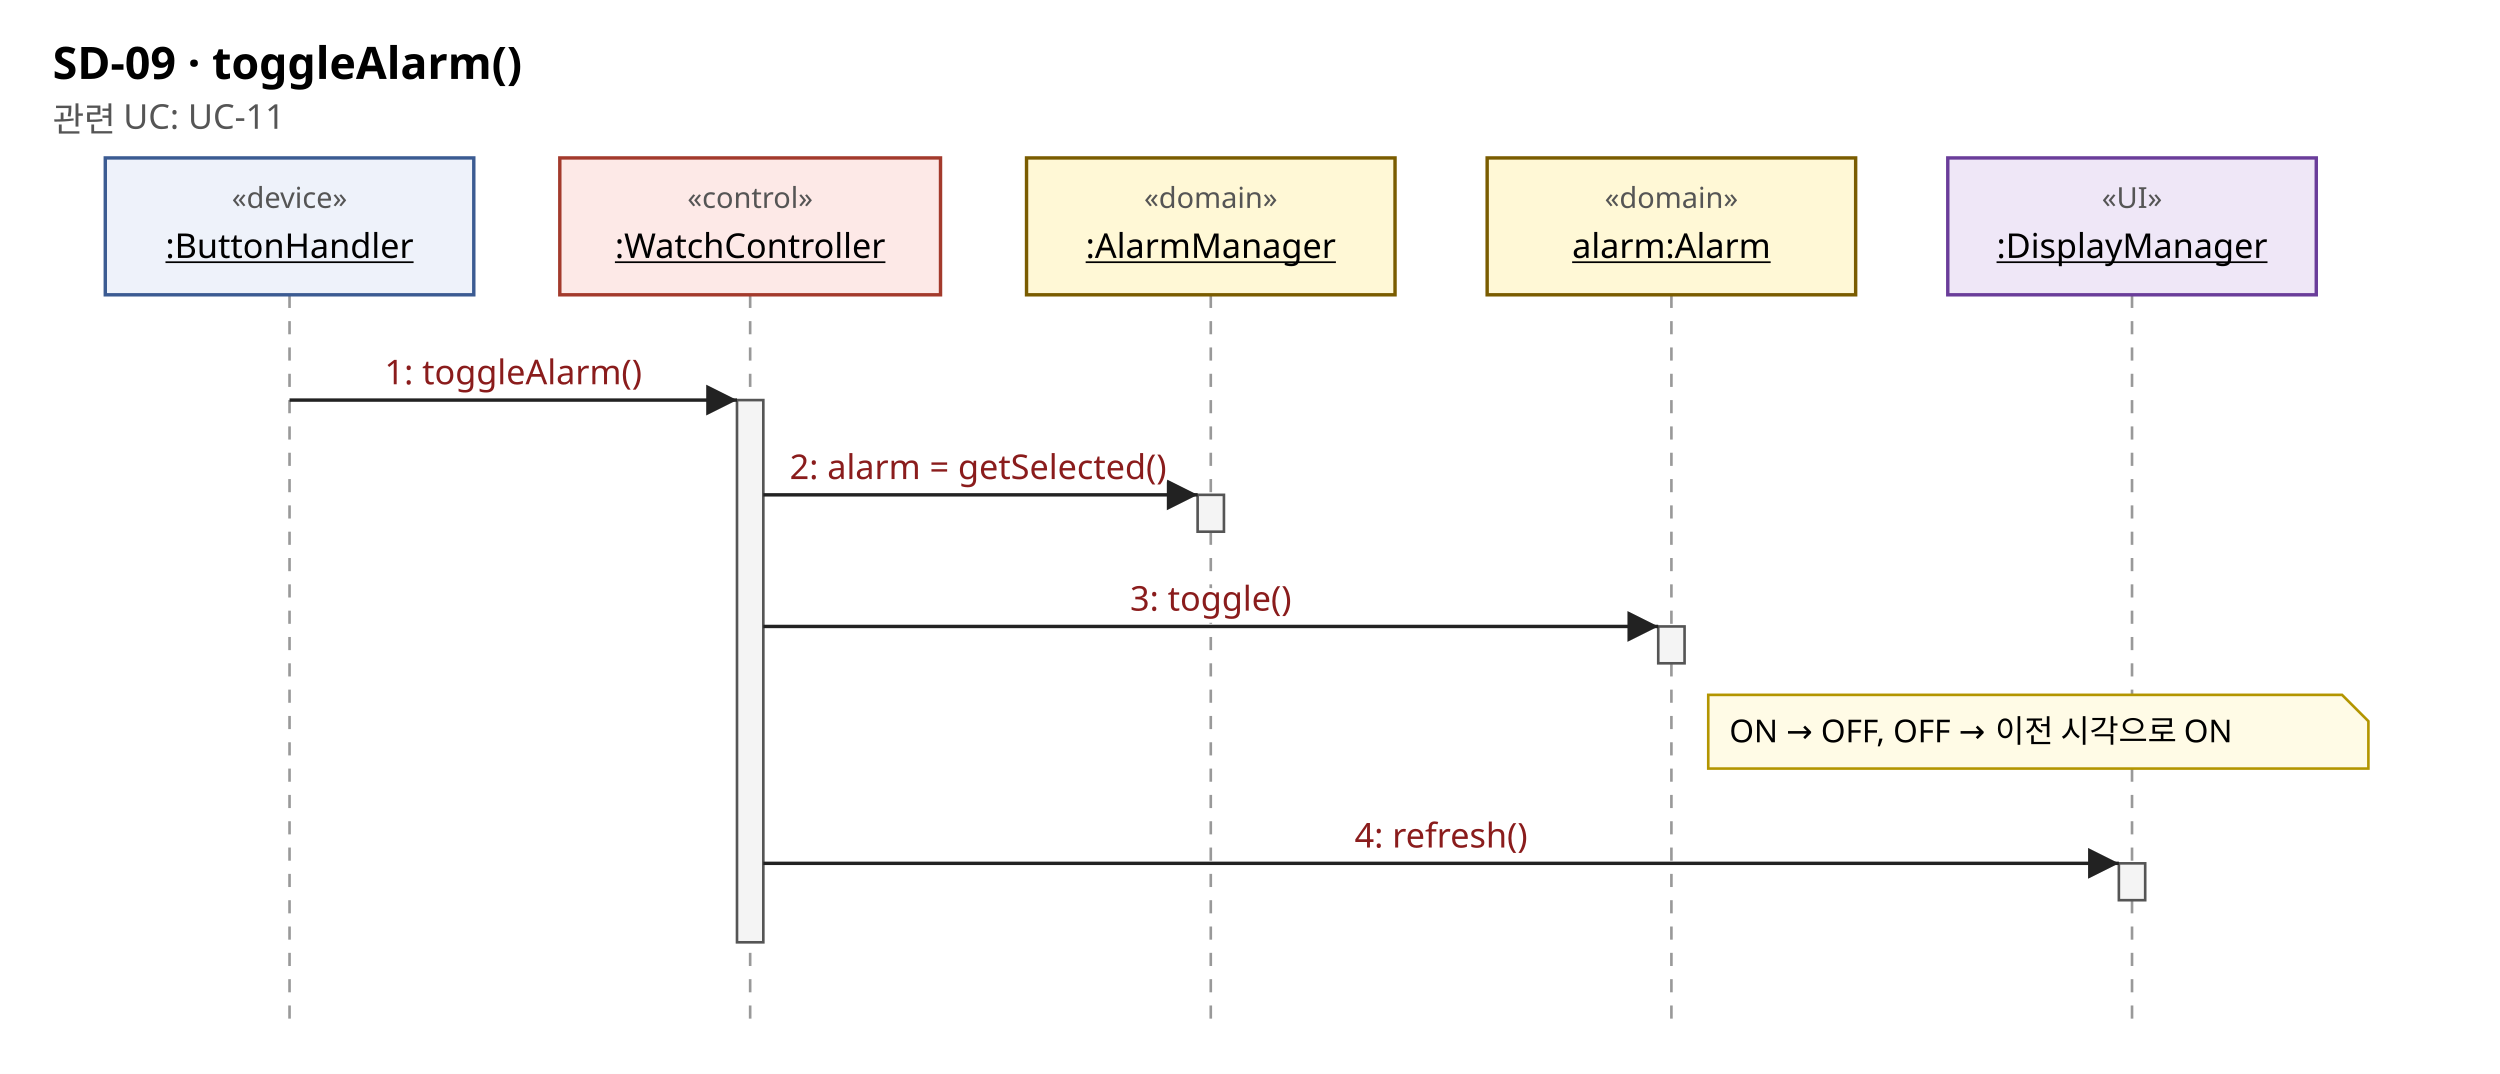
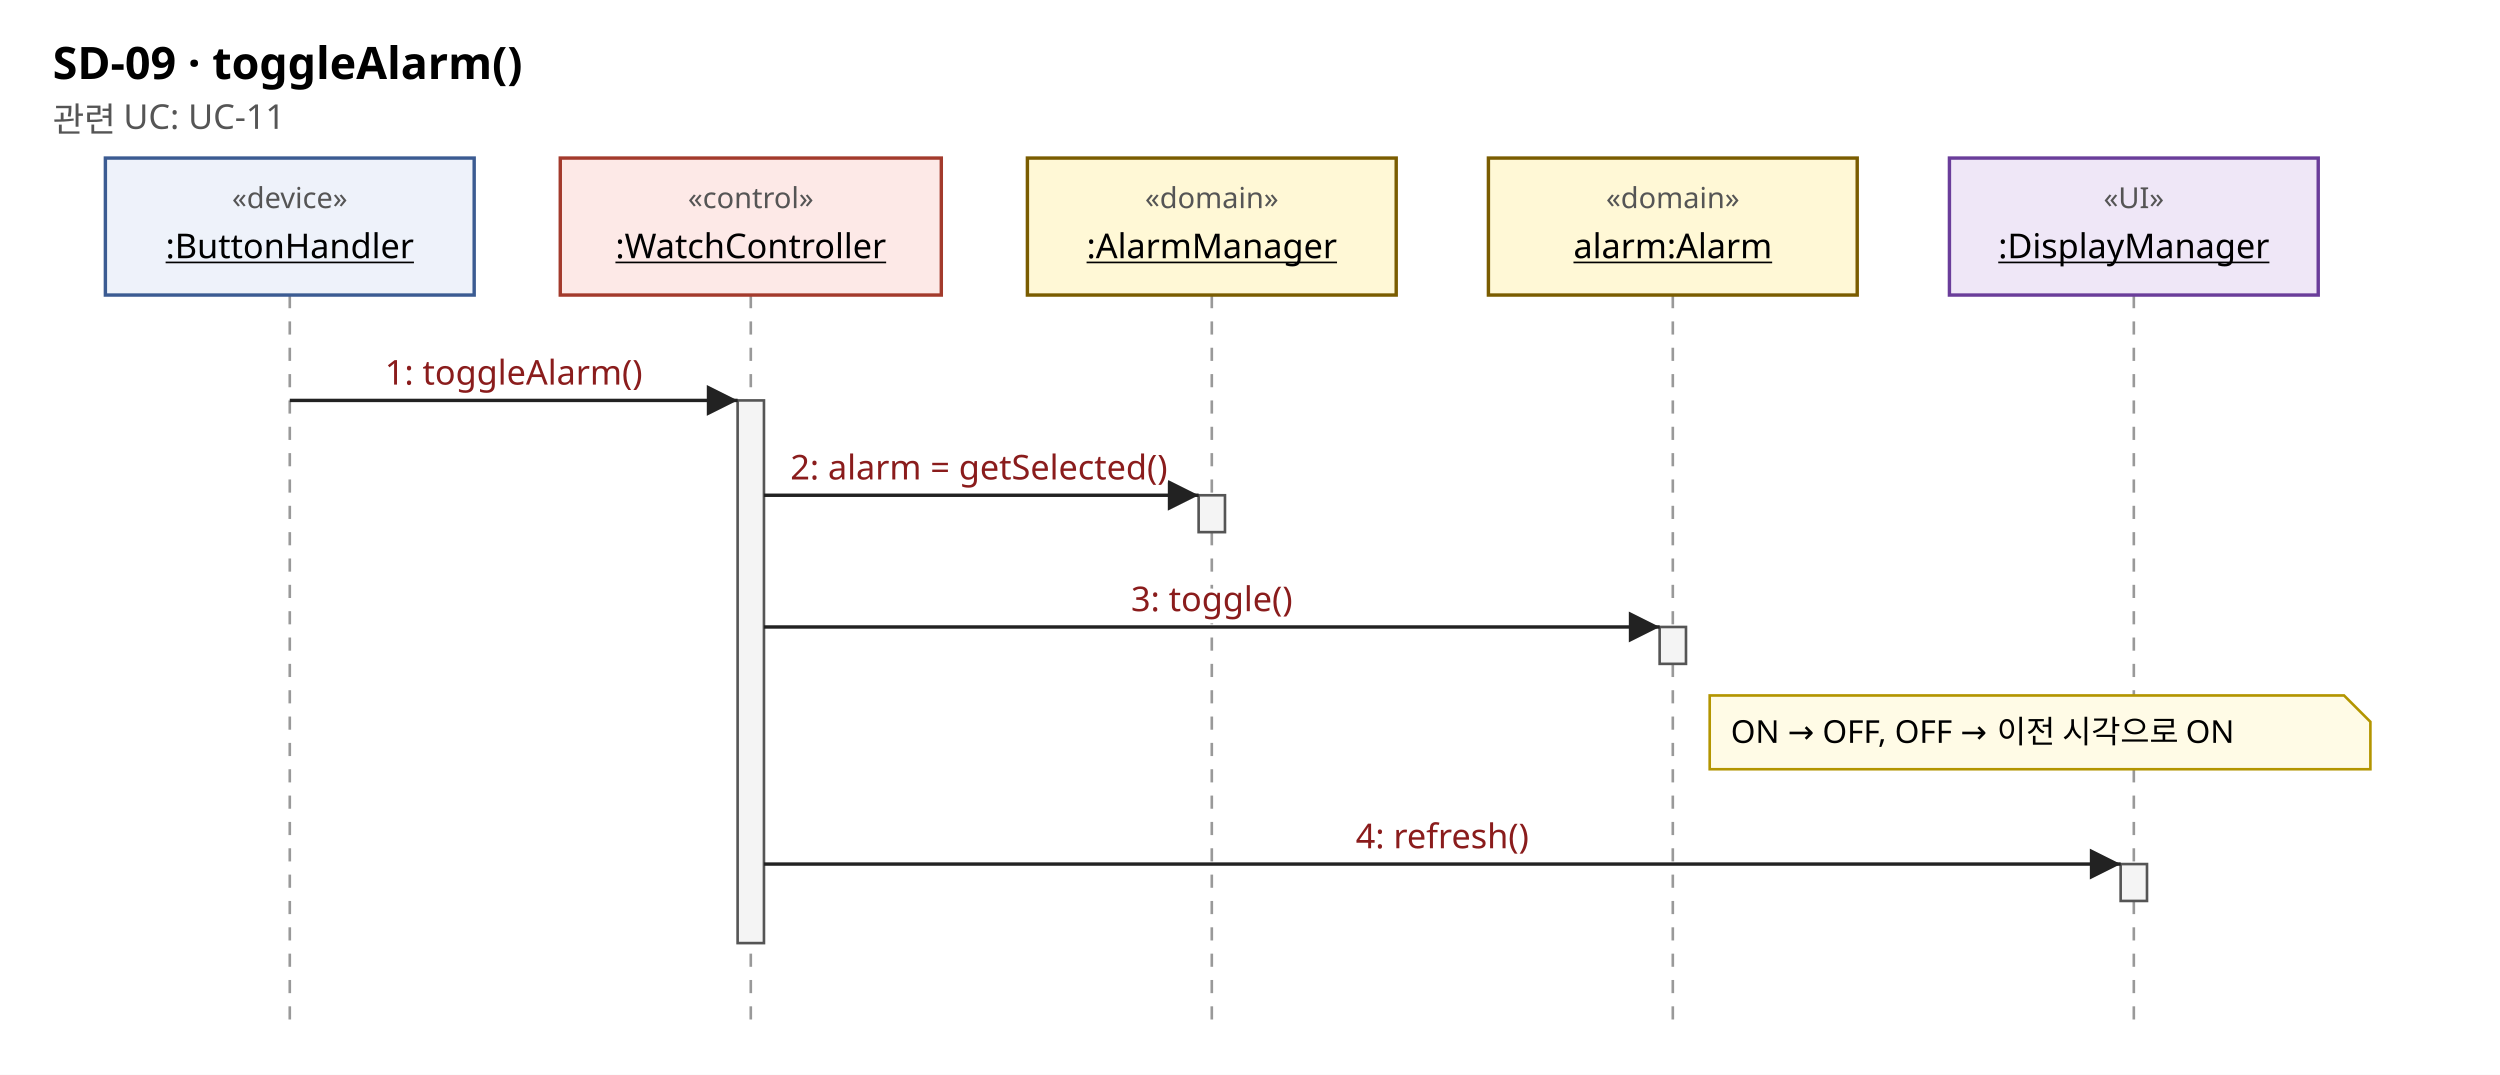
- <svg xmlns="http://www.w3.org/2000/svg" width="949.8" height="408" viewBox="0 0 949.8 408" font-family="Malgun Gothic, Apple SD Gothic Neo, Noto Sans KR, WenQuanYi Zen Hei, sans-serif">
+ <svg xmlns="http://www.w3.org/2000/svg" width="949" height="408" viewBox="0 0 949 408" font-family="Malgun Gothic, Apple SD Gothic Neo, Noto Sans KR, WenQuanYi Zen Hei, sans-serif">
  <defs>
    <marker id="f" viewBox="0 0 10 10" refX="10" refY="5" markerWidth="9" markerHeight="9" orient="auto">
      <path d="M0,0 L10,5 L0,10 z" fill="#222" />
    </marker>
  </defs>
-   <rect width="949.8" height="408" fill="#fff" />
+   <rect width="949" height="408" fill="#fff" />
  <text x="20" y="30" font-size="17" font-weight="bold">SD-09 · toggleAlarm()</text>
  <text x="20" y="50" font-size="13" fill="#555">관련 UC: UC-11</text>
  <line x1="110" y1="112" x2="110" y2="388" stroke="#999" stroke-dasharray="5 5" />
  <rect x="40.0" y="60" width="140" height="52" fill="#eef2fa" stroke="#3b5b92" stroke-width="1.3" />
  <text x="110" y="79" text-anchor="middle" font-size="11" fill="#555">«device»</text>
  <text x="110" y="98" text-anchor="middle" font-size="13" text-decoration="underline">:ButtonHandler</text>
  <line x1="285" y1="112" x2="285" y2="388" stroke="#999" stroke-dasharray="5 5" />
  <rect x="212.68" y="60" width="144.64" height="52" fill="#fde9e7" stroke="#a33a2c" stroke-width="1.3" />
  <text x="285" y="79" text-anchor="middle" font-size="11" fill="#555">«control»</text>
  <text x="285" y="98" text-anchor="middle" font-size="13" text-decoration="underline">:WatchController</text>
  <line x1="460" y1="112" x2="460" y2="388" stroke="#999" stroke-dasharray="5 5" />
  <rect x="390.0" y="60" width="140" height="52" fill="#fff8d6" stroke="#7a5c00" stroke-width="1.3" />
  <text x="460" y="79" text-anchor="middle" font-size="11" fill="#555">«domain»</text>
  <text x="460" y="98" text-anchor="middle" font-size="13" text-decoration="underline">:AlarmManager</text>
  <line x1="635" y1="112" x2="635" y2="388" stroke="#999" stroke-dasharray="5 5" />
  <rect x="565.0" y="60" width="140" height="52" fill="#fff8d6" stroke="#7a5c00" stroke-width="1.3" />
  <text x="635" y="79" text-anchor="middle" font-size="11" fill="#555">«domain»</text>
  <text x="635" y="98" text-anchor="middle" font-size="13" text-decoration="underline">alarm:Alarm</text>
  <line x1="810" y1="112" x2="810" y2="388" stroke="#999" stroke-dasharray="5 5" />
  <rect x="740.0" y="60" width="140" height="52" fill="#efe7f7" stroke="#6a3d9a" stroke-width="1.3" />
  <text x="810" y="79" text-anchor="middle" font-size="11" fill="#555">«UI»</text>
  <text x="810" y="98" text-anchor="middle" font-size="13" text-decoration="underline">:DisplayManager</text>
  <rect x="455" y="188" width="10" height="14" fill="#f4f4f4" stroke="#555" />
  <rect x="630" y="238" width="10" height="14" fill="#f4f4f4" stroke="#555" />
  <rect x="805" y="328" width="10" height="14" fill="#f4f4f4" stroke="#555" />
  <rect x="280" y="152" width="10" height="206" fill="#f4f4f4" stroke="#555" />
  <line x1="110" y1="152" x2="280" y2="152" stroke="#222" stroke-width="1.3" marker-end="url(#f)" />
  <text x="195.0" y="146" text-anchor="middle" font-size="13" fill="#8a1c1c" stroke="#fff" stroke-width="3" paint-order="stroke">1: toggleAlarm()</text>
  <line x1="290" y1="188" x2="455" y2="188" stroke="#222" stroke-width="1.3" marker-end="url(#f)" />
  <text x="300" y="182" font-size="13" fill="#8a1c1c" stroke="#fff" stroke-width="3" paint-order="stroke">2: alarm = getSelected()</text>
  <line x1="290" y1="238" x2="630" y2="238" stroke="#222" stroke-width="1.3" marker-end="url(#f)" />
  <text x="460.0" y="232" text-anchor="middle" font-size="13" fill="#8a1c1c" stroke="#fff" stroke-width="3" paint-order="stroke">3: toggle()</text>
  <path d="M649,264 h240.8 l10,10 v18 h-250.8 z" fill="#fffbe6" stroke="#b39500" />
  <text x="657" y="282" font-size="12">ON → OFF, OFF → 이전 시각으로 ON</text>
  <line x1="290" y1="328" x2="805" y2="328" stroke="#222" stroke-width="1.3" marker-end="url(#f)" />
  <text x="547.5" y="322" text-anchor="middle" font-size="13" fill="#8a1c1c" stroke="#fff" stroke-width="3" paint-order="stroke">4: refresh()</text>
</svg>
